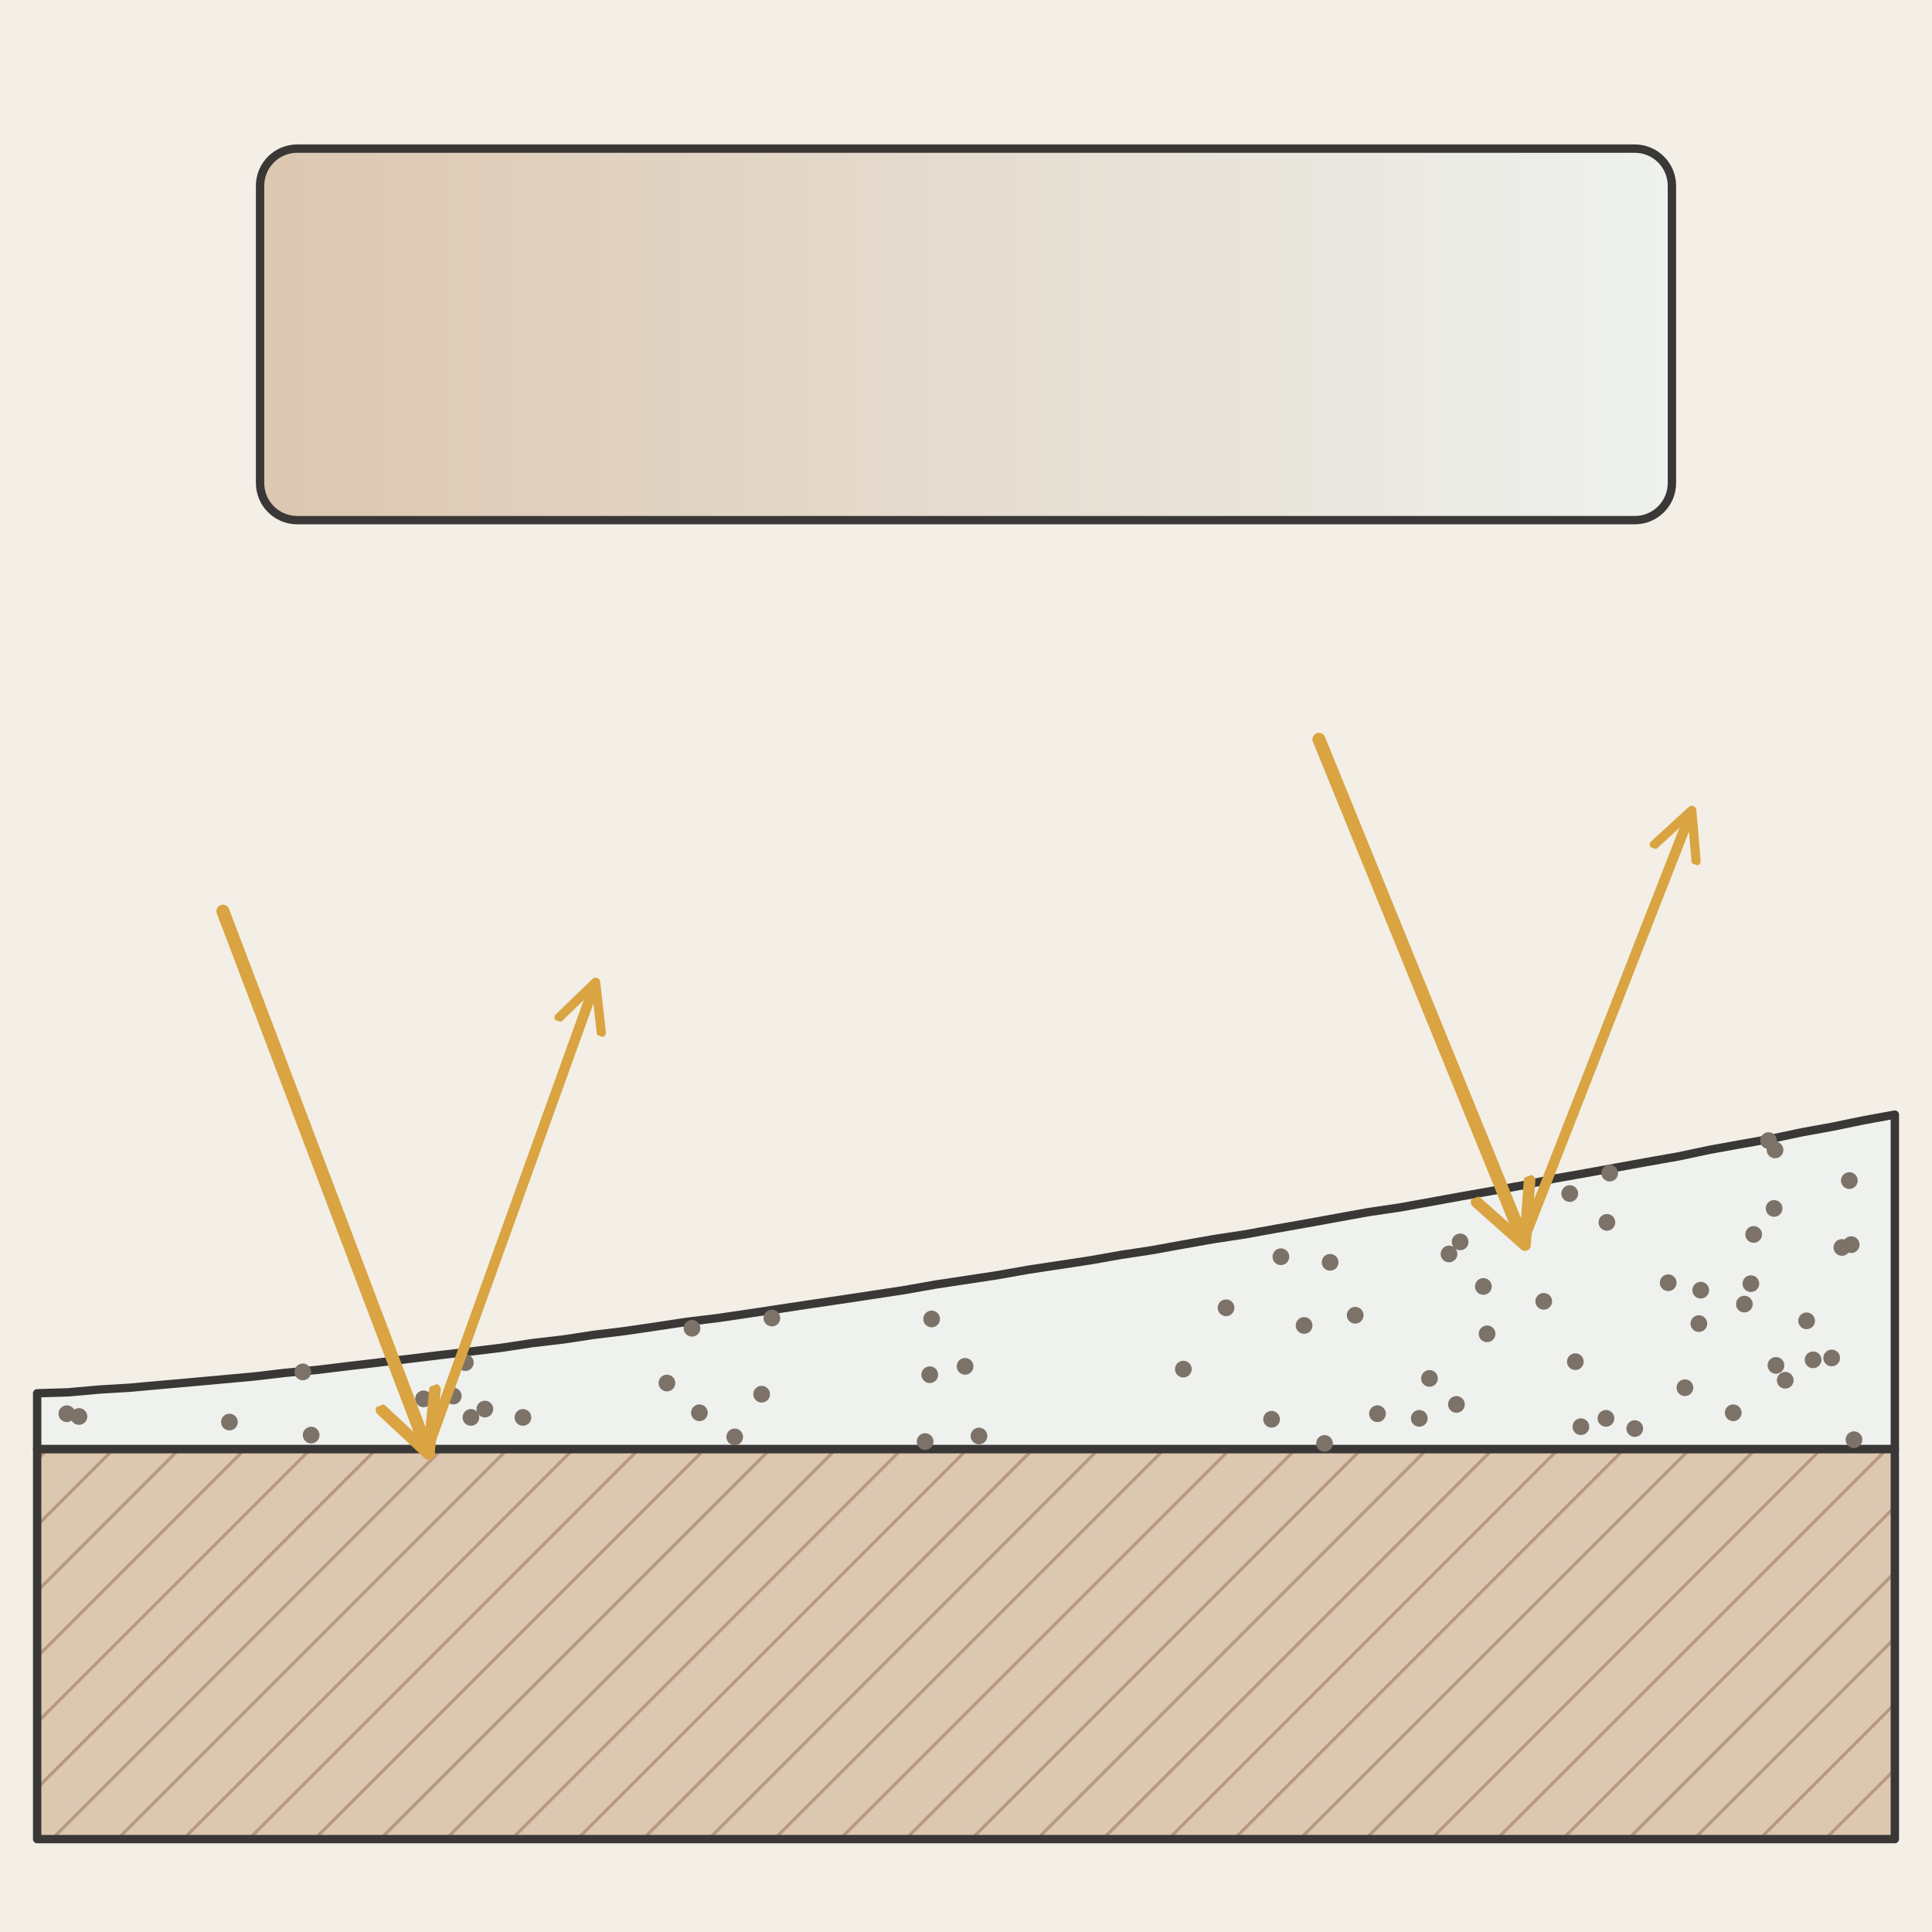
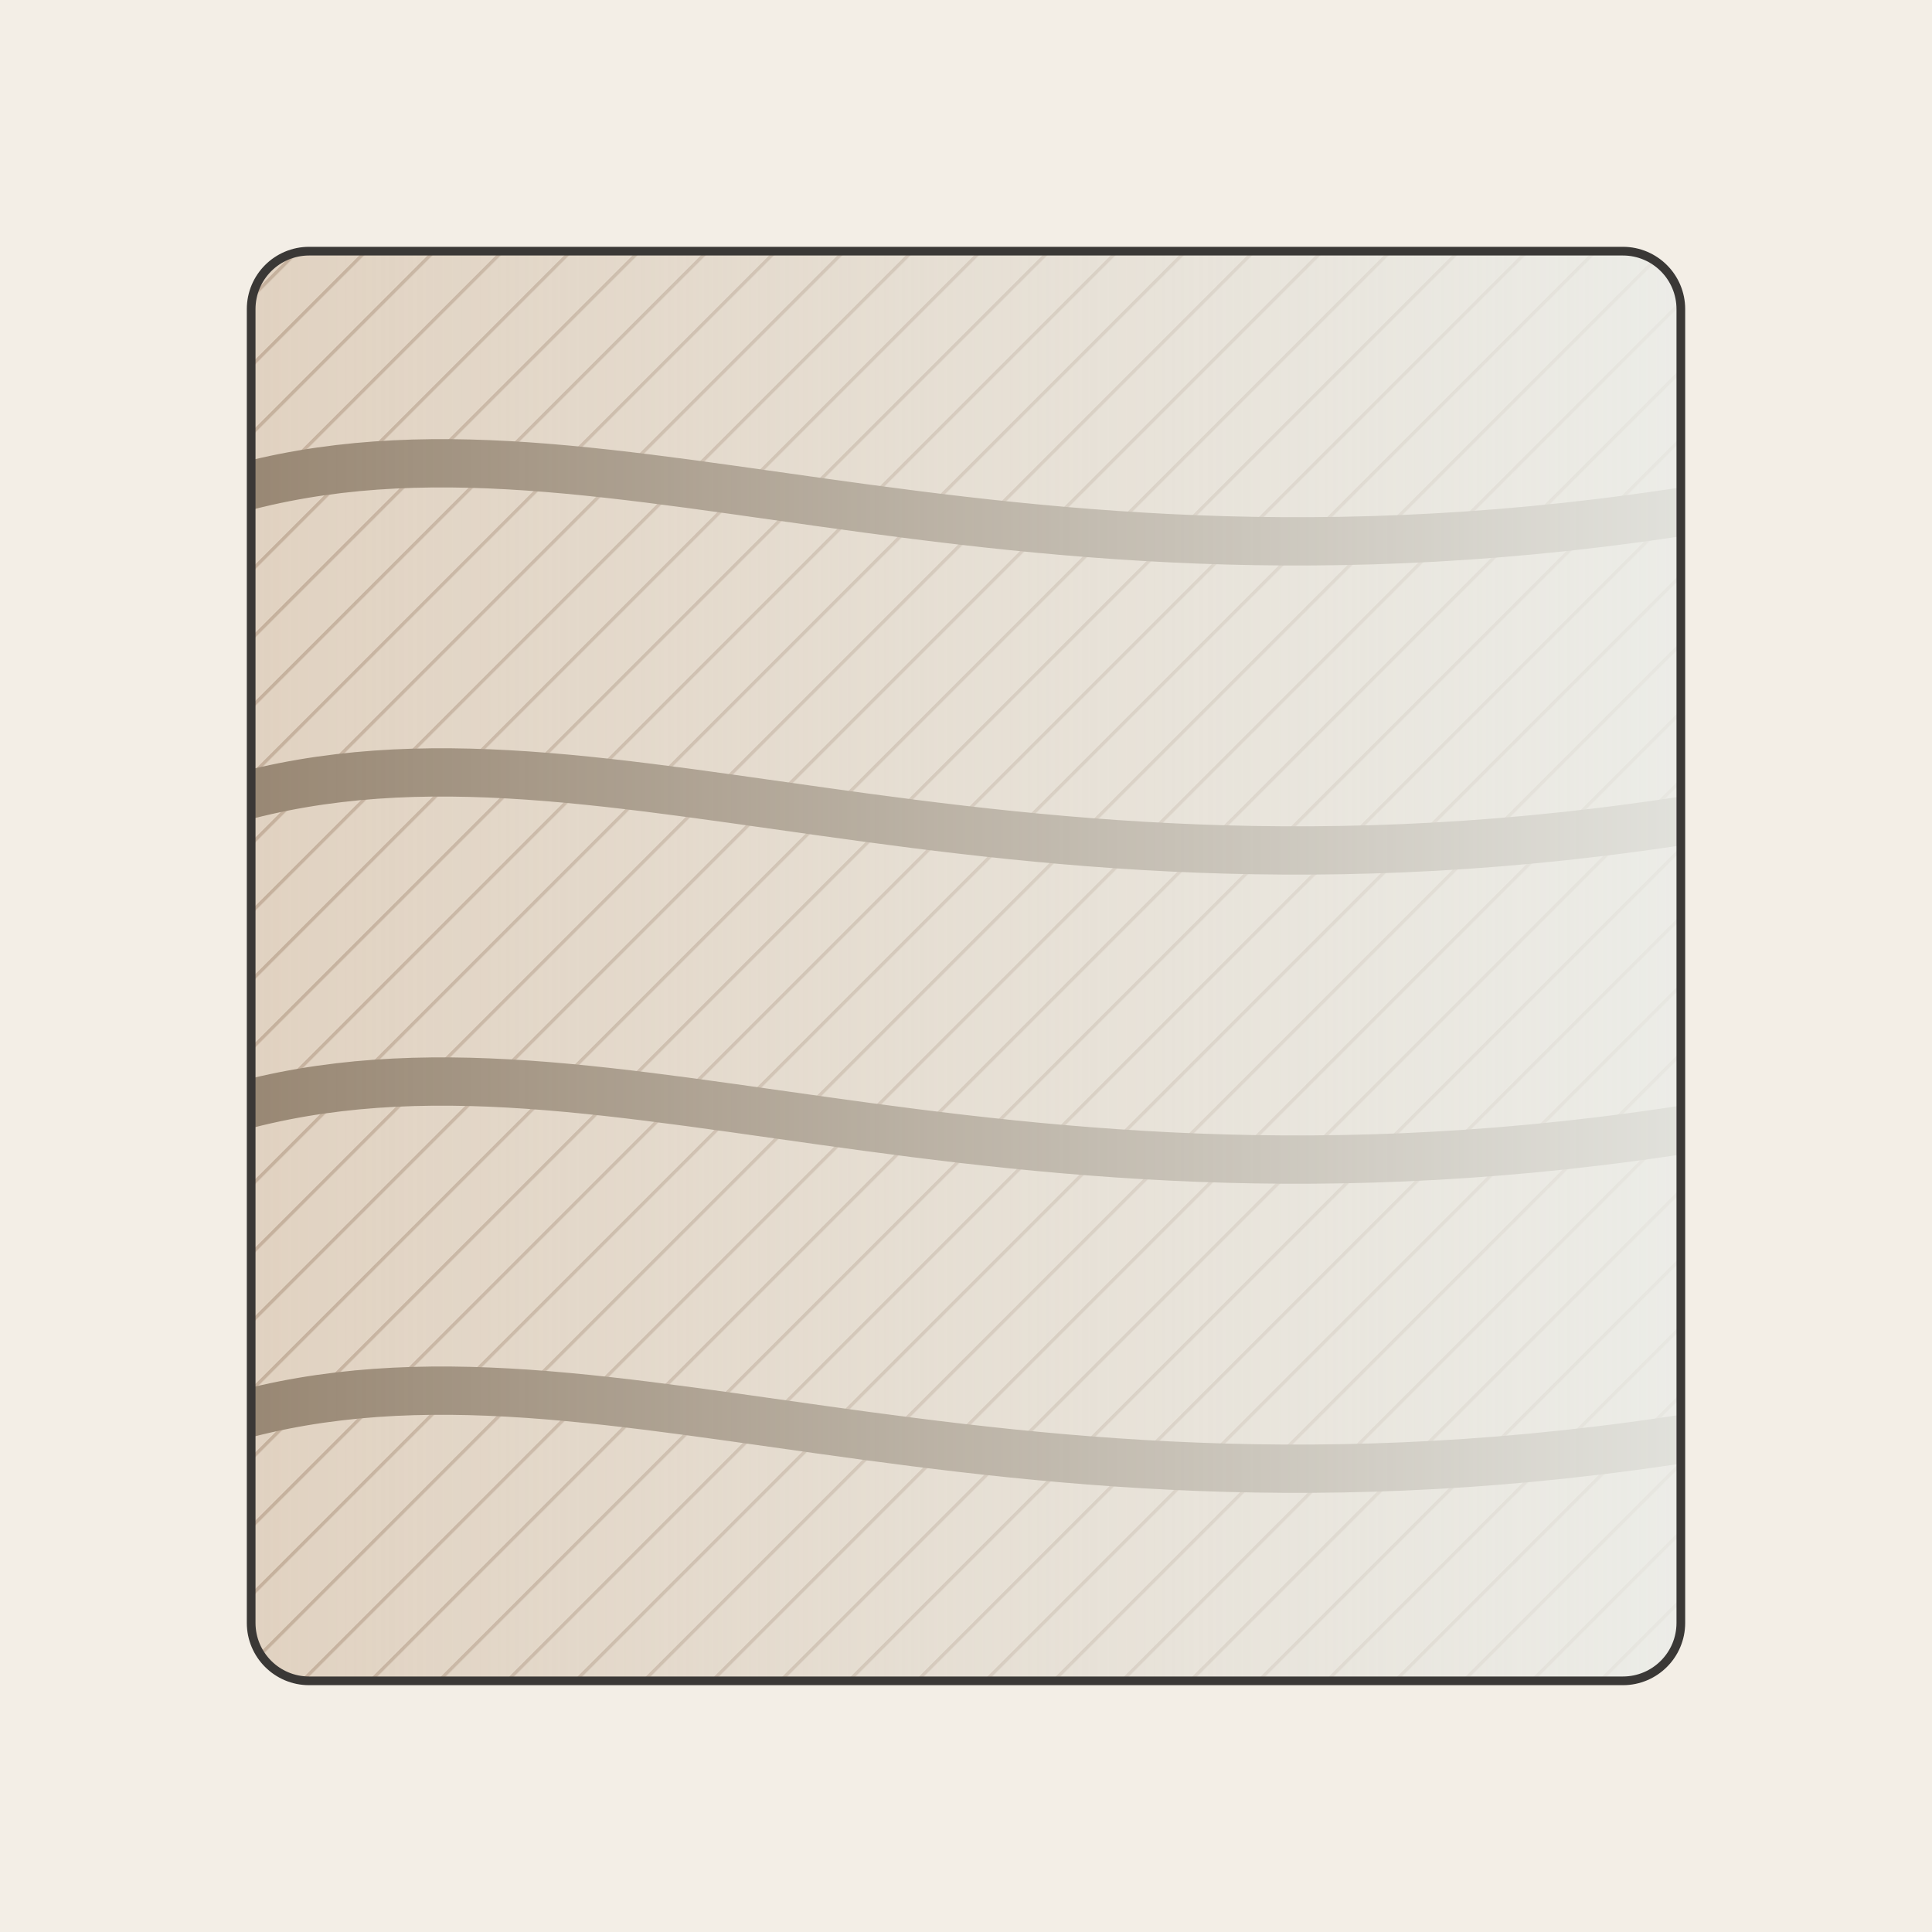
- <svg xmlns="http://www.w3.org/2000/svg" viewBox="16 14 208 208" width="208" height="208">
-   <rect width="240" height="240" fill="#F3EEE6" />
+ <svg xmlns="http://www.w3.org/2000/svg" viewBox="0 0 200 200" width="200" height="200">
+   <rect width="200" height="200" fill="#F3EEE6" />
  <defs>
    <pattern id="h" width="5" height="5" patternUnits="userSpaceOnUse" patternTransform="rotate(45)">
      <rect width="5" height="5" fill="#DCC7B1" />
      <line x1="0" y1="0" x2="0" y2="5" stroke="#B79A80" stroke-width="0.7" />
    </pattern>
    <marker id="a" viewBox="0 0 8 8" refX="6.5" refY="4" markerWidth="5.5" markerHeight="5.5" orient="auto-start-reverse">
      <path d="M0.5,0.8L7,4L0.5,7.2" fill="none" stroke="#B46E4B" stroke-width="1.3" stroke-linecap="round" stroke-linejoin="round" />
    </marker>
    <marker id="aa" viewBox="0 0 8 8" refX="6.5" refY="4" markerWidth="5.5" markerHeight="5.5" orient="auto-start-reverse">
      <path d="M0.5,0.8L7,4L0.5,7.2" fill="none" stroke="#3D5965" stroke-width="1.3" stroke-linecap="round" stroke-linejoin="round" />
    </marker>
    <marker id="al" viewBox="0 0 8 8" refX="6.5" refY="4" markerWidth="5.5" markerHeight="5.5" orient="auto-start-reverse">
      <path d="M0.5,0.8L7,4L0.5,7.2" fill="none" stroke="#D9A441" stroke-width="1.3" stroke-linecap="round" stroke-linejoin="round" />
    </marker>
  </defs>
-   <path d="M20,170L23.3,170L26.7,170L30,170L33.3,170L36.7,170L40,170L43.3,170L46.7,170L50,170L53.3,170L56.7,170L60,170L63.3,170L66.7,170L70,170L73.3,170L76.7,170L80,170L83.3,170L86.7,170L90,170L93.3,170L96.7,170L100,170L103.3,170L106.7,170L110,170L113.3,170L116.7,170L120,170L123.3,170L126.7,170L130,170L133.3,170L136.7,170L140,170L143.3,170L146.7,170L150,170L153.3,170L156.7,170L160,170L163.3,170L166.7,170L170,170L173.3,170L176.7,170L180,170L183.3,170L186.7,170L190,170L193.3,170L196.7,170L200,170L203.3,170L206.7,170L210,170L213.3,170L216.7,170L220,170L220,212L20,212Z" fill="url(#h)" stroke="#3A3836" stroke-width="0.9" stroke-linejoin="round" />
-   <path d="M20,164L23.3,163.9L26.7,163.6L30,163.4L33.3,163.1L36.7,162.8L40,162.5L43.3,162.2L46.7,161.8L50,161.5L53.3,161.1L56.7,160.7L60,160.3L63.3,159.9L66.7,159.5L70,159.1L73.3,158.6L76.7,158.2L80,157.7L83.3,157.3L86.7,156.8L90,156.3L93.3,155.9L96.7,155.4L100,154.9L103.3,154.4L106.7,153.9L110,153.4L113.3,152.9L116.7,152.3L120,151.8L123.3,151.3L126.7,150.7L130,150.2L133.3,149.7L136.7,149.1L140,148.6L143.3,148L146.7,147.4L150,146.9L153.3,146.3L156.7,145.7L160,145.1L163.3,144.5L166.7,144L170,143.4L173.3,142.8L176.7,142.2L180,141.6L183.3,140.9L186.7,140.3L190,139.7L193.3,139.1L196.7,138.5L200,137.8L203.3,137.2L206.7,136.6L210,135.9L213.3,135.3L216.7,134.6L220,134L220,170L216.7,170L213.3,170L210,170L206.7,170L203.3,170L200,170L196.7,170L193.3,170L190,170L186.7,170L183.3,170L180,170L176.7,170L173.3,170L170,170L166.7,170L163.3,170L160,170L156.7,170L153.3,170L150,170L146.7,170L143.3,170L140,170L136.7,170L133.3,170L130,170L126.7,170L123.3,170L120,170L116.7,170L113.3,170L110,170L106.7,170L103.3,170L100,170L96.7,170L93.3,170L90,170L86.7,170L83.3,170L80,170L76.7,170L73.3,170L70,170L66.7,170L63.3,170L60,170L56.7,170L53.3,170L50,170L46.7,170L43.3,170L40,170L36.7,170L33.3,170L30,170L26.7,170L23.3,170L20,170Z" fill="#EEF1EE" fill-opacity="1" stroke="#3A3836" stroke-width="0.9" stroke-linejoin="round" />
-   <circle cx="61.6" cy="164.6" r="0.9" fill="#7C7268" />
-   <circle cx="175.7" cy="152.5" r="0.9" fill="#7C7268" />
-   <circle cx="207.2" cy="161" r="0.9" fill="#7C7268" />
-   <circle cx="189.3" cy="140.3" r="0.9" fill="#7C7268" />
-   <circle cx="207.1" cy="137.8" r="0.9" fill="#7C7268" />
-   <circle cx="64.8" cy="164.3" r="0.9" fill="#7C7268" />
-   <circle cx="195.6" cy="152.1" r="0.9" fill="#7C7268" />
-   <circle cx="161.9" cy="155.6" r="0.9" fill="#7C7268" />
-   <circle cx="189" cy="145.6" r="0.9" fill="#7C7268" />
-   <circle cx="72.3" cy="166.6" r="0.9" fill="#7C7268" />
-   <circle cx="95.1" cy="168.7" r="0.9" fill="#7C7268" />
-   <circle cx="164.3" cy="166.2" r="0.9" fill="#7C7268" />
-   <circle cx="186.2" cy="167.6" r="0.9" fill="#7C7268" />
-   <circle cx="87.8" cy="162.9" r="0.9" fill="#7C7268" />
-   <circle cx="23.2" cy="166.2" r="0.9" fill="#7C7268" />
-   <circle cx="198.9" cy="156.5" r="0.9" fill="#7C7268" />
-   <circle cx="185" cy="142.5" r="0.9" fill="#7C7268" />
-   <circle cx="158.6" cy="169.4" r="0.9" fill="#7C7268" />
-   <circle cx="197.4" cy="163.4" r="0.9" fill="#7C7268" />
-   <circle cx="40.7" cy="167.1" r="0.9" fill="#7C7268" />
-   <circle cx="204.5" cy="152.2" r="0.9" fill="#7C7268" />
-   <circle cx="169.9" cy="162.4" r="0.9" fill="#7C7268" />
-   <circle cx="188.9" cy="166.7" r="0.9" fill="#7C7268" />
-   <circle cx="192" cy="167.8" r="0.9" fill="#7C7268" />
-   <circle cx="119.9" cy="161.1" r="0.9" fill="#7C7268" />
-   <circle cx="68.2" cy="165.7" r="0.9" fill="#7C7268" />
-   <circle cx="203.8" cy="154.4" r="0.9" fill="#7C7268" />
-   <circle cx="207" cy="144.1" r="0.9" fill="#7C7268" />
-   <circle cx="172.8" cy="165.2" r="0.9" fill="#7C7268" />
-   <circle cx="213.2" cy="160.2" r="0.9" fill="#7C7268" />
-   <circle cx="91.3" cy="166.1" r="0.9" fill="#7C7268" />
-   <circle cx="210.5" cy="156.2" r="0.9" fill="#7C7268" />
-   <circle cx="24.5" cy="166.5" r="0.9" fill="#7C7268" />
-   <circle cx="202.6" cy="166.1" r="0.9" fill="#7C7268" />
-   <circle cx="214.3" cy="148.3" r="0.9" fill="#7C7268" />
-   <circle cx="172" cy="149" r="0.9" fill="#7C7268" />
-   <circle cx="66.7" cy="166.6" r="0.9" fill="#7C7268" />
-   <circle cx="156.4" cy="156.7" r="0.9" fill="#7C7268" />
-   <circle cx="199.1" cy="152.9" r="0.9" fill="#7C7268" />
-   <circle cx="208.2" cy="162.6" r="0.9" fill="#7C7268" />
-   <circle cx="204.8" cy="146.9" r="0.9" fill="#7C7268" />
-   <circle cx="121.4" cy="168.6" r="0.9" fill="#7C7268" />
-   <circle cx="215.3" cy="148" r="0.9" fill="#7C7268" />
-   <circle cx="143.4" cy="161.4" r="0.9" fill="#7C7268" />
-   <circle cx="182.2" cy="154.1" r="0.9" fill="#7C7268" />
-   <circle cx="66.1" cy="160.7" r="0.9" fill="#7C7268" />
-   <circle cx="153.9" cy="149.3" r="0.9" fill="#7C7268" />
-   <circle cx="98" cy="164.1" r="0.9" fill="#7C7268" />
-   <circle cx="90.5" cy="157" r="0.9" fill="#7C7268" />
-   <circle cx="206.4" cy="136.8" r="0.9" fill="#7C7268" />
-   <circle cx="49.5" cy="168.5" r="0.9" fill="#7C7268" />
-   <circle cx="168.8" cy="166.7" r="0.9" fill="#7C7268" />
-   <circle cx="215.6" cy="169" r="0.9" fill="#7C7268" />
-   <circle cx="185.6" cy="160.6" r="0.9" fill="#7C7268" />
-   <circle cx="211.2" cy="160.4" r="0.9" fill="#7C7268" />
-   <circle cx="148" cy="154.8" r="0.9" fill="#7C7268" />
-   <circle cx="152.9" cy="166.8" r="0.9" fill="#7C7268" />
-   <circle cx="116.1" cy="162" r="0.9" fill="#7C7268" />
-   <circle cx="176.1" cy="157.6" r="0.9" fill="#7C7268" />
-   <circle cx="116.3" cy="156" r="0.9" fill="#7C7268" />
-   <circle cx="159.2" cy="149.9" r="0.9" fill="#7C7268" />
-   <circle cx="99.1" cy="155.9" r="0.9" fill="#7C7268" />
-   <circle cx="115.6" cy="169.2" r="0.9" fill="#7C7268" />
-   <circle cx="215.1" cy="141.1" r="0.9" fill="#7C7268" />
-   <circle cx="173.2" cy="147.7" r="0.9" fill="#7C7268" />
-   <circle cx="48.6" cy="161.7" r="0.9" fill="#7C7268" />
-   <path d="M40,112.1L62,170.1" fill="none" stroke="#D9A441" stroke-width="1.4" stroke-linecap="round" marker-end="url(#al)" />
-   <path d="M62,170.1L80,120.1" fill="none" stroke="#D9A441" stroke-width="1.1" stroke-linecap="round" marker-end="url(#al)" />
-   <path d="M158,93.6L180,147.6" fill="none" stroke="#D9A441" stroke-width="1.4" stroke-linecap="round" marker-end="url(#al)" />
-   <path d="M180,147.6L198,101.6" fill="none" stroke="#D9A441" stroke-width="1.1" stroke-linecap="round" marker-end="url(#al)" />
  <defs>
    <linearGradient id="g" x1="0" x2="1">
-       <stop offset="0" stop-color="#DCC7B1" />
-       <stop offset="1" stop-color="#EEF1EE" />
+       <stop offset="0" stop-color="#EEF1EE" stop-opacity="0.15" />
+       <stop offset="1" stop-color="#EEF1EE" stop-opacity="1" />
    </linearGradient>
  </defs>
-   <rect x="44" y="30" width="152" height="40" rx="4" fill="url(#g)" stroke="#3A3836" stroke-width="0.9" />
+   <clipPath id="p">
+     <rect x="26" y="26" width="148" height="148" rx="6" />
+   </clipPath>
+   <rect x="26" y="26" width="148" height="148" rx="6" fill="url(#h)" />
+   <g clip-path="url(#p)">
+     <path d="M20,52C60,38 100,66 180,52" fill="none" stroke="#7A6248" stroke-width="5" stroke-linecap="round" />
+     <path d="M20,84C60,70 100,98 180,84" fill="none" stroke="#7A6248" stroke-width="5" stroke-linecap="round" />
+     <path d="M20,116C60,102 100,130 180,116" fill="none" stroke="#7A6248" stroke-width="5" stroke-linecap="round" />
+     <path d="M20,148C60,134 100,162 180,148" fill="none" stroke="#7A6248" stroke-width="5" stroke-linecap="round" />
+     <rect x="0" y="0" width="200" height="200" fill="url(#g)" />
+   </g>
+   <rect x="26" y="26" width="148" height="148" rx="6" fill="none" stroke="#3A3836" stroke-width="0.9" />
</svg>
